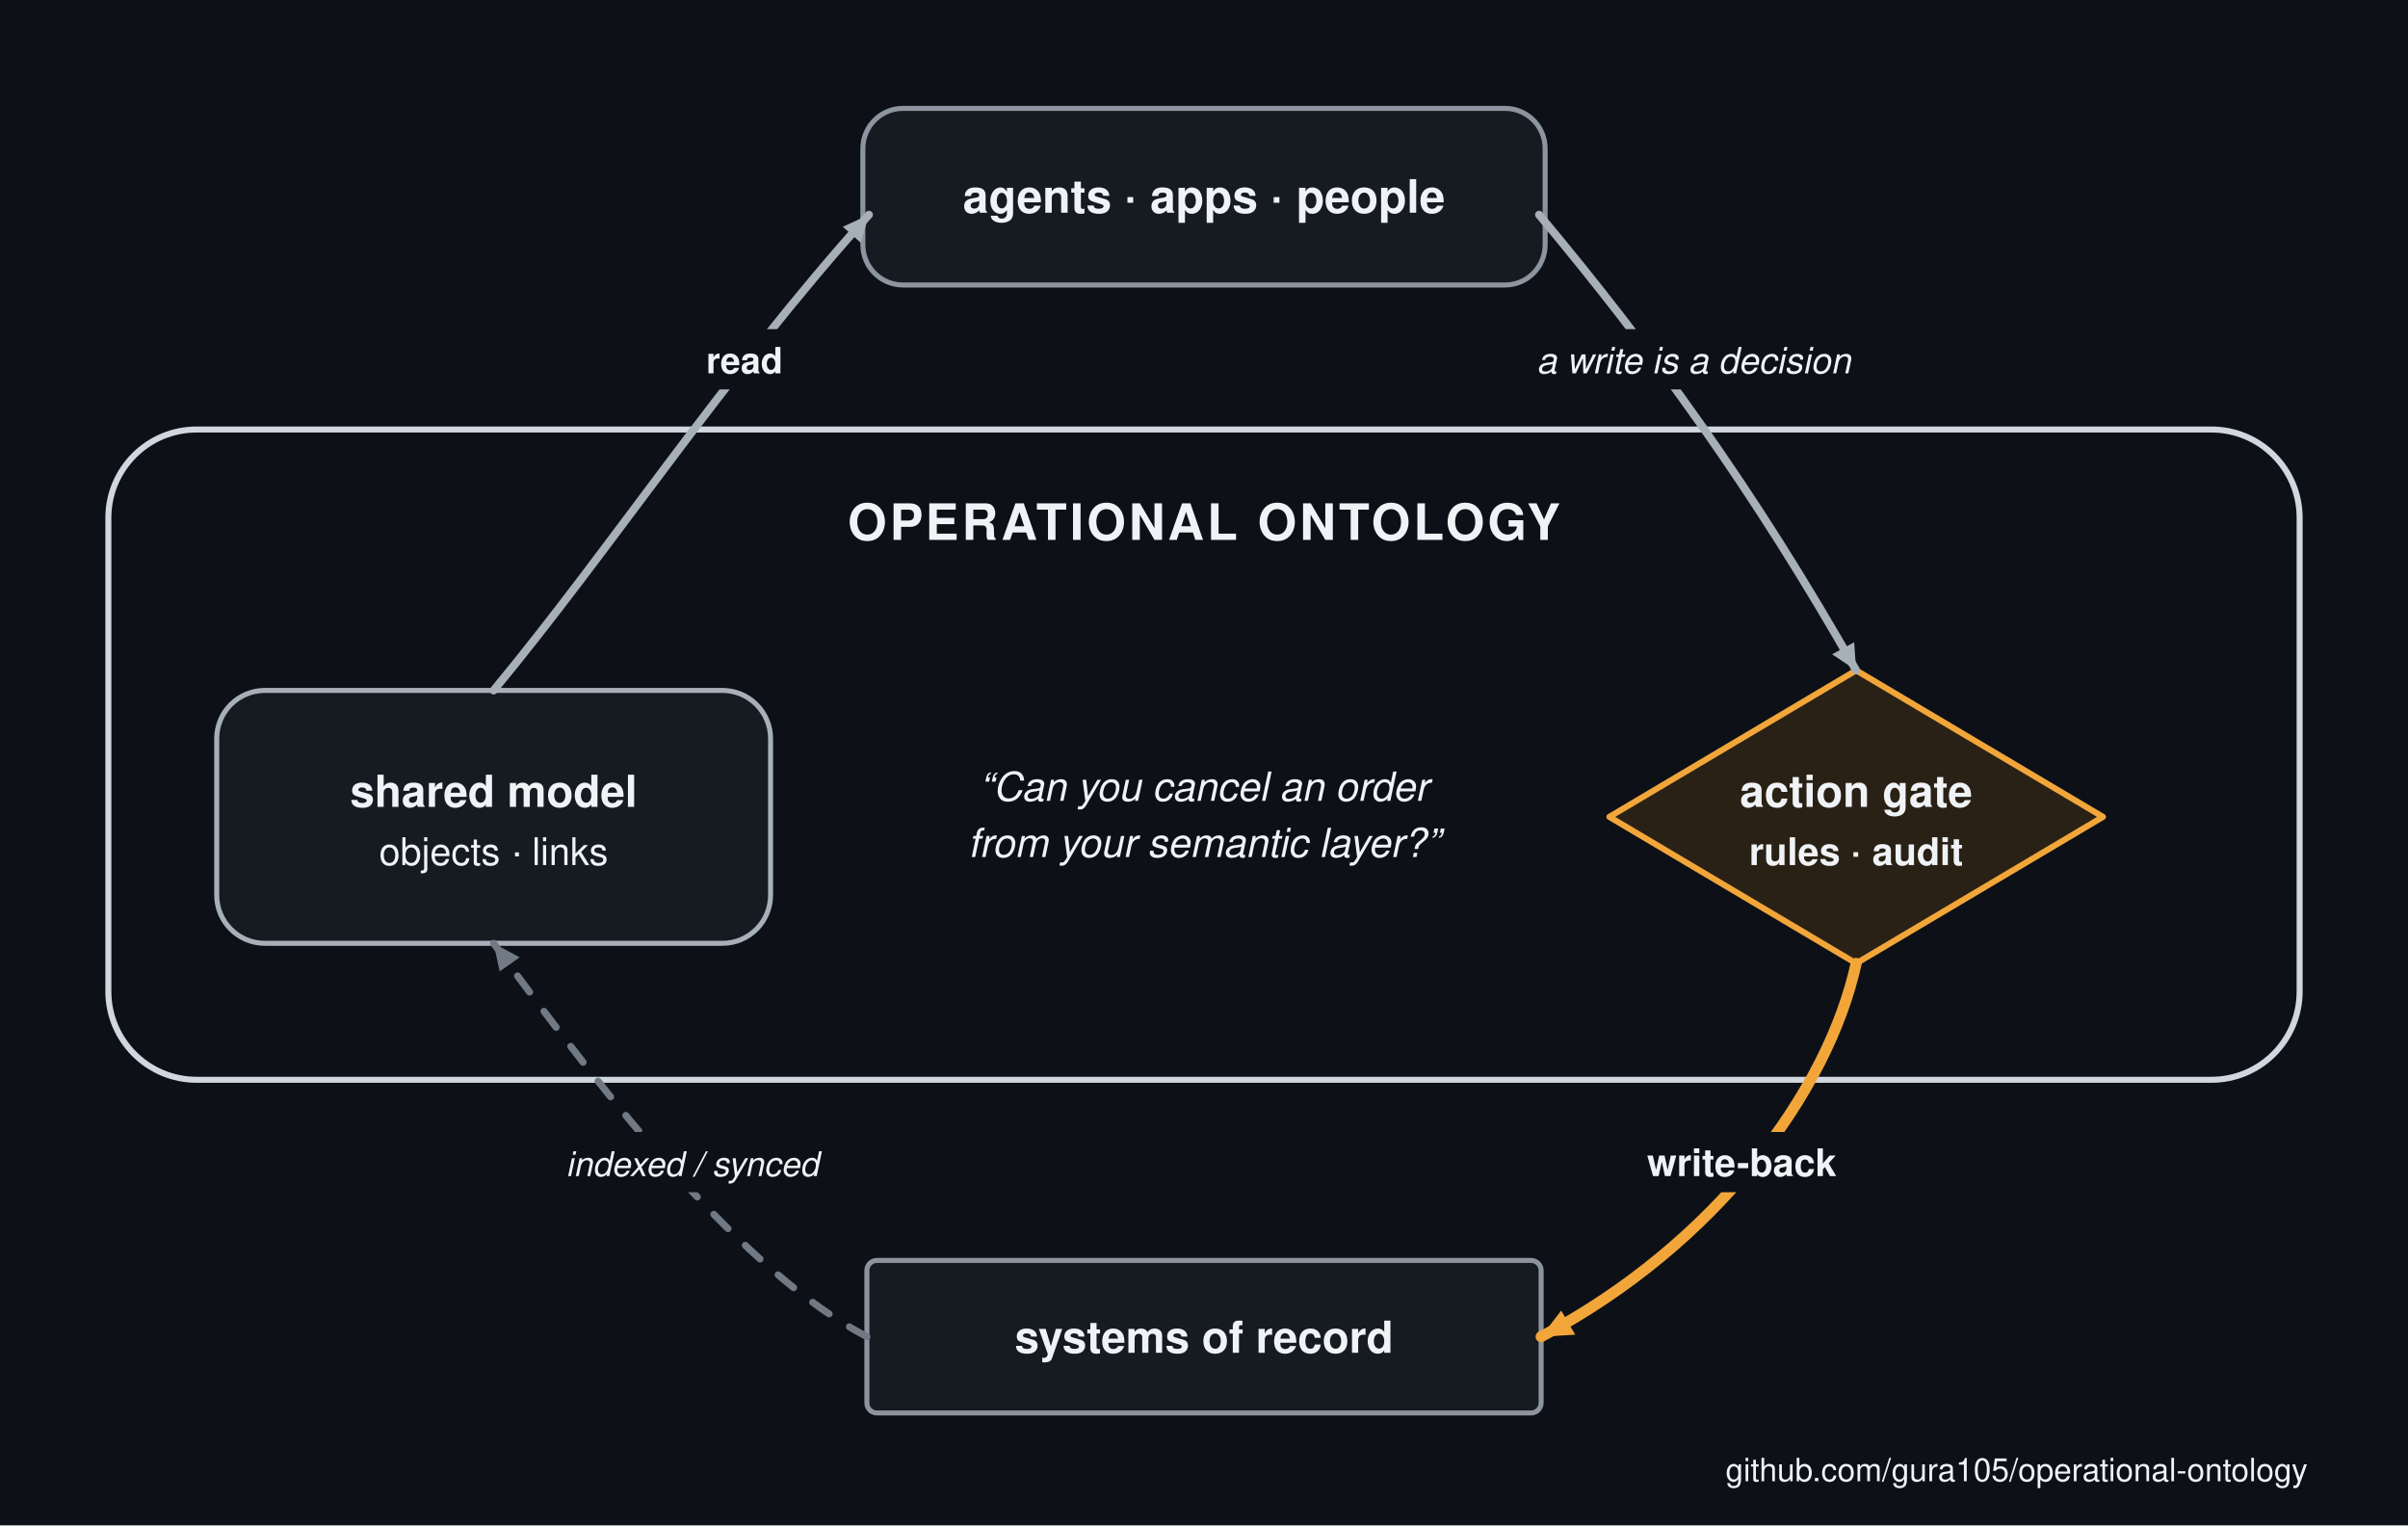
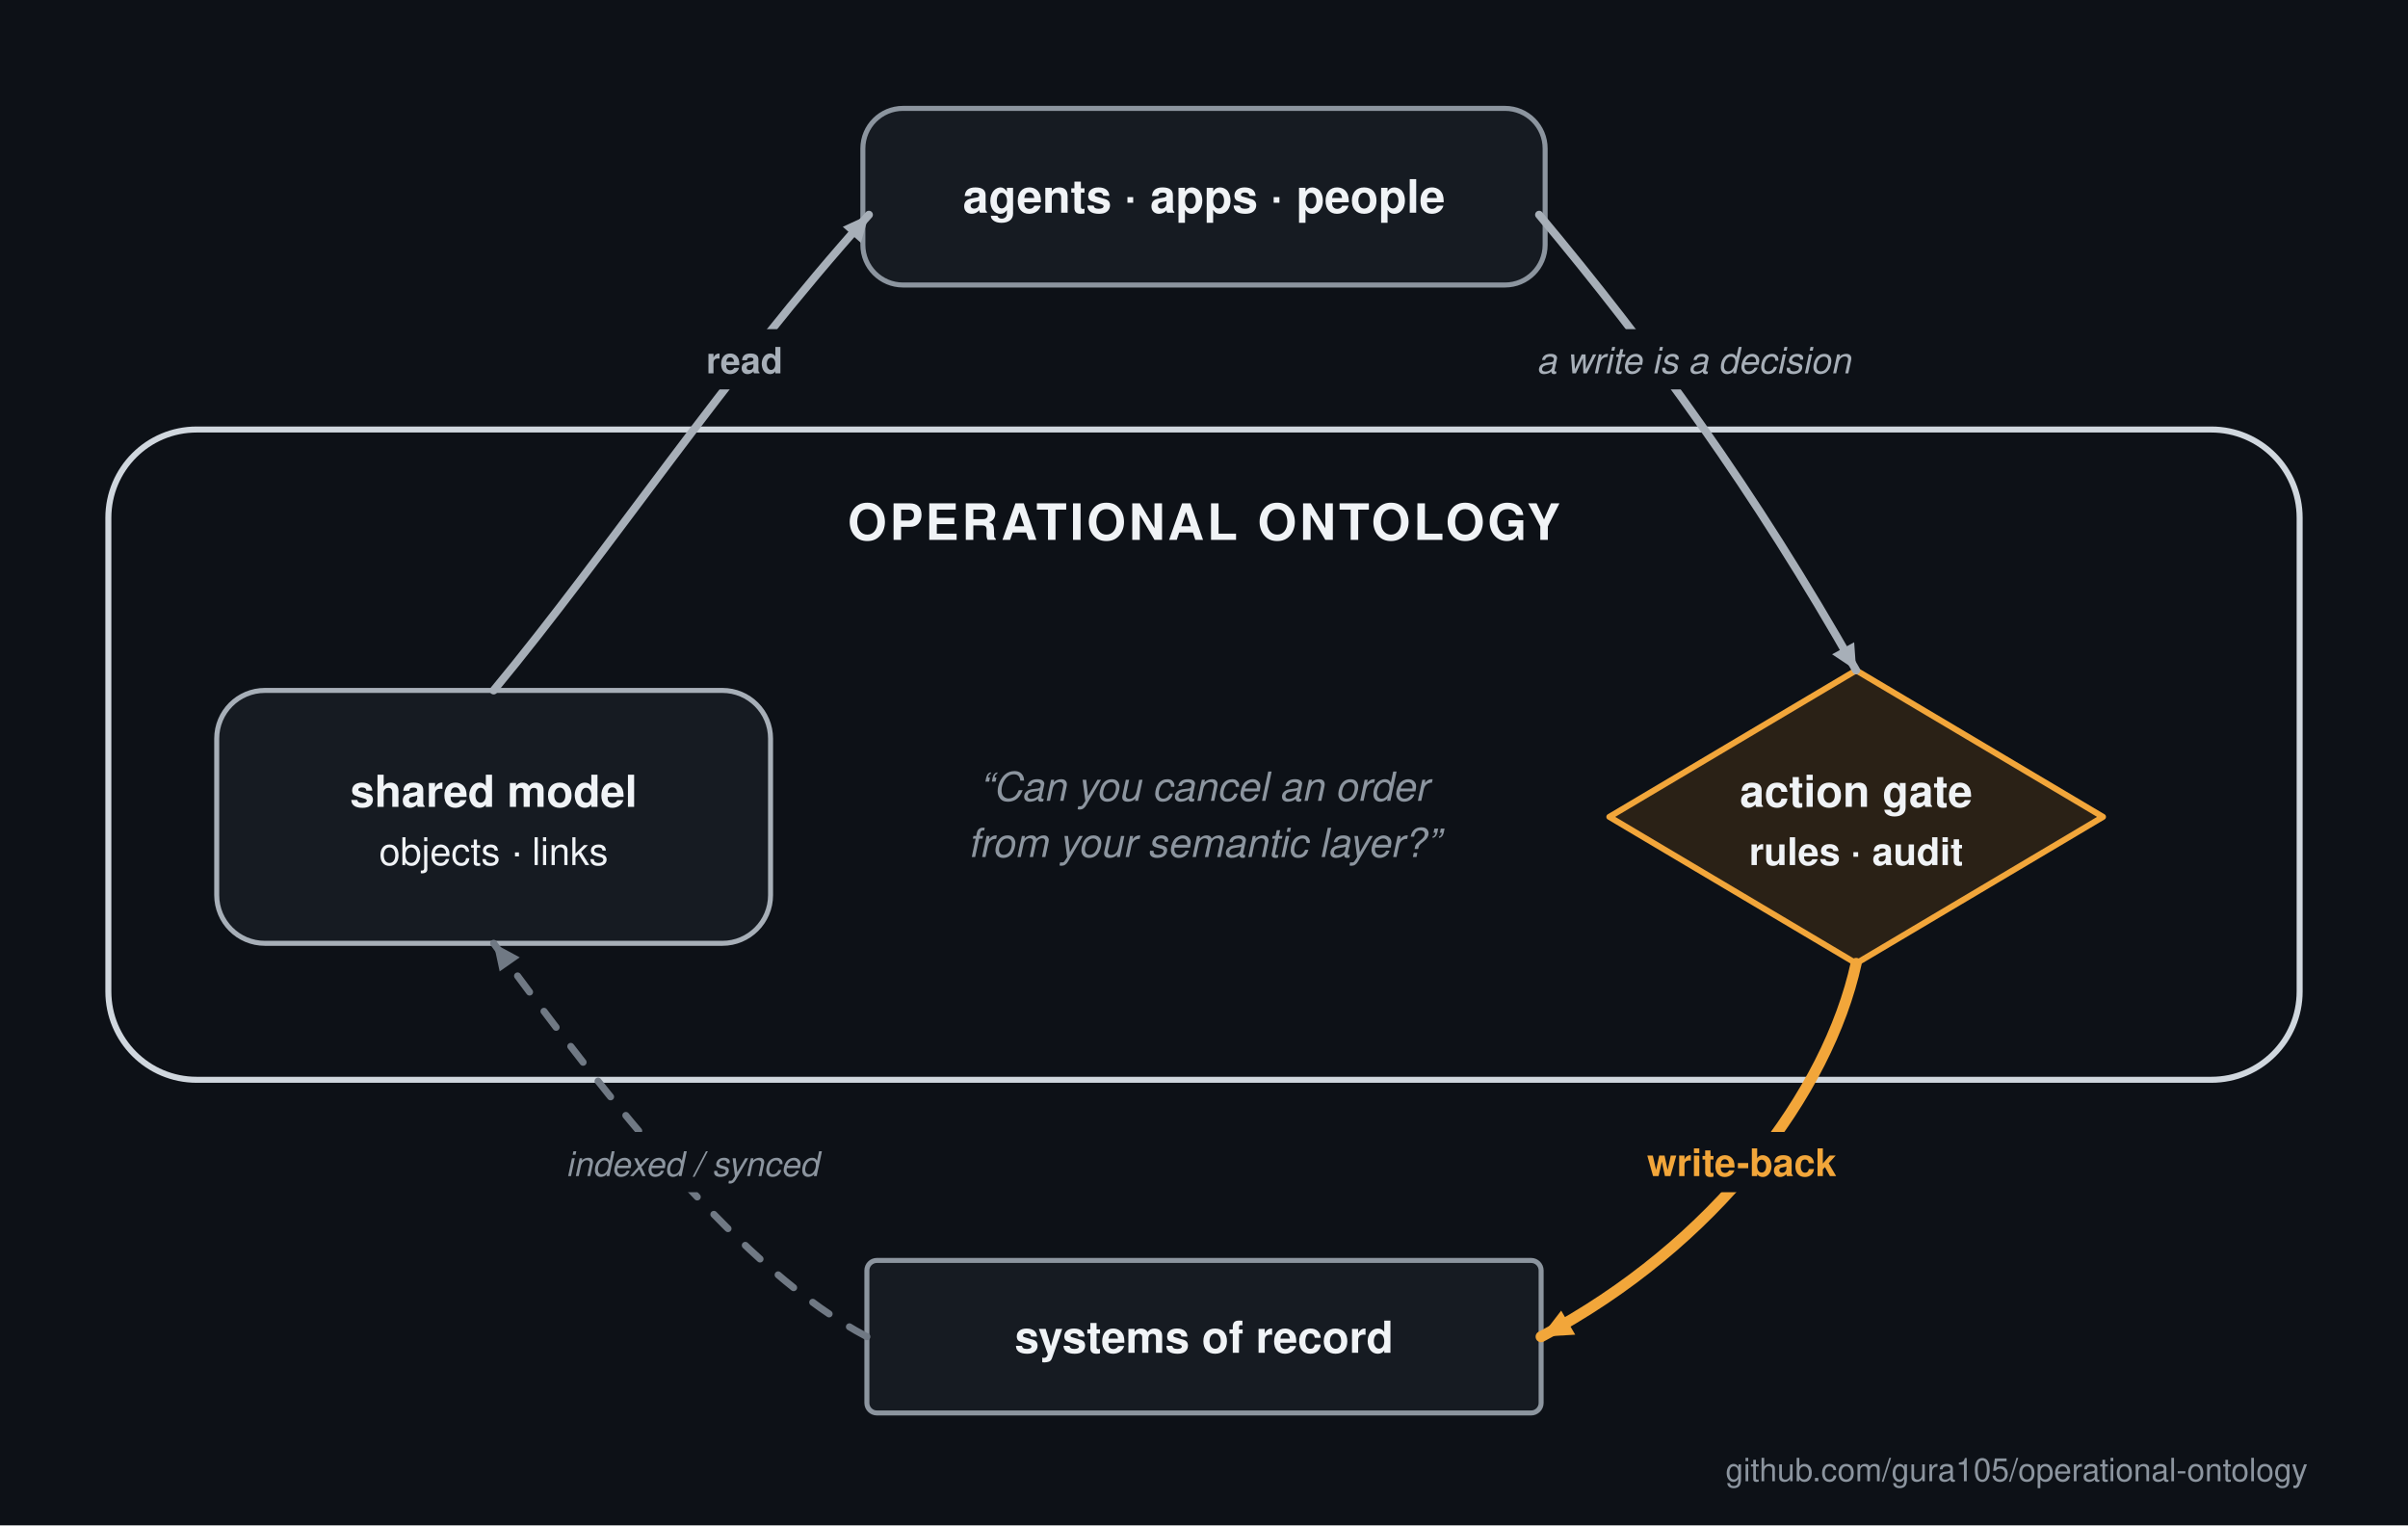
<svg xmlns="http://www.w3.org/2000/svg" viewBox="0 0 1200 760" role="img" aria-labelledby="title desc">
  <defs>
    <style>
      text {
        font-family: system-ui, -apple-system, BlinkMacSystemFont, "Segoe UI", Helvetica, Arial, sans-serif;
-         fill: #F0F3F6;
      }
    </style>
  </defs>
  <rect width="1200" height="760" fill="#0D1117" />
  <rect x="54" y="214" width="1092" height="324" rx="44" fill="#0D1117" stroke="#D0D7DE" stroke-width="3" />
-   <text x="600" y="269" text-anchor="middle" font-size="25" font-weight="760" letter-spacing="1.5">OPERATIONAL ONTOLOGY</text>
+   <text x="600" y="269" text-anchor="middle" font-size="25" font-weight="760" letter-spacing="1.5" fill="#F0F3F6">OPERATIONAL ONTOLOGY</text>
  <rect x="430" y="54" width="340" height="88" rx="20" fill="#161B22" stroke="#8C959F" stroke-width="2.5" />
-   <text x="600" y="106" text-anchor="middle" font-size="23" font-weight="700">agents · apps · people</text>
+   <text x="600" y="106" text-anchor="middle" font-size="23" font-weight="700" fill="#F0F3F6">agents · apps · people</text>
  <rect x="108" y="344" width="276" height="126" rx="24" fill="#161B22" stroke="#A7AFB8" stroke-width="2.5" />
-   <text x="246" y="402" text-anchor="middle" font-size="22" font-weight="700">shared model</text>
-   <text x="246" y="431" text-anchor="middle" font-size="19" font-weight="500">objects · links</text>
+   <text x="246" y="402" text-anchor="middle" font-size="22" font-weight="700" fill="#F0F3F6">shared model</text>
+   <text x="246" y="431" text-anchor="middle" font-size="19" font-weight="500" fill="#F0F3F6">objects · links</text>
  <path d="M 925 334 L 1048 407 L 925 480 L 802 407 Z" fill="#2A2116" stroke="#F2A63A" stroke-width="3" stroke-linejoin="round" />
-   <text x="925" y="402" text-anchor="middle" font-size="22" font-weight="750">action gate</text>
-   <text x="925" y="431" text-anchor="middle" font-size="19" font-weight="600">rules · audit</text>
+   <text x="925" y="402" text-anchor="middle" font-size="22" font-weight="750" fill="#F0F3F6">action gate</text>
+   <text x="925" y="431" text-anchor="middle" font-size="19" font-weight="600" fill="#F0F3F6">rules · audit</text>
  <text x="600" y="399" text-anchor="middle" font-size="20" font-style="italic" font-weight="500" fill="#8C959F">“Can you cancel an order</text>
  <text x="600" y="427" text-anchor="middle" font-size="20" font-style="italic" font-weight="500" fill="#8C959F">from your semantic layer?”</text>
  <rect x="432" y="628" width="336" height="76" rx="5" fill="#161B22" stroke="#8C959F" stroke-width="2.5" />
-   <text x="600" y="674" text-anchor="middle" font-size="22" font-weight="650">systems of record</text>
+   <text x="600" y="674" text-anchor="middle" font-size="22" font-weight="650" fill="#F0F3F6">systems of record</text>
  <path d="M 246 344 C 304 274 361 187 433 107" fill="none" stroke="#A7AFB8" stroke-width="4" stroke-linecap="round" />
  <path d="M 433 107 L 429 121 L 420 113 Z" fill="#A7AFB8" />
  <path d="M 432 666 C 371 634 305 551 246 470" fill="none" stroke="#707984" stroke-width="3.5" stroke-linecap="round" stroke-dasharray="10 12" />
  <path d="M 246 470 L 259 477 L 249 484 Z" fill="#707984" />
  <path d="M 767 107 C 823 174 874 244 925 334" fill="none" stroke="#A7AFB8" stroke-width="4" stroke-linecap="round" />
  <path d="M 925 334 L 913 326 L 924 320 Z" fill="#A7AFB8" />
  <path d="M 925 480 C 911 544 855 620 768 666" fill="none" stroke="#F2A63A" stroke-width="5.5" stroke-linecap="round" />
  <path d="M 768 666 L 778 653 L 785 665 Z" fill="#F2A63A" />
  <rect x="340" y="164" width="62" height="30" rx="6" fill="#0D1117" />
  <rect x="742" y="164" width="205" height="30" rx="6" fill="#0D1117" />
  <rect x="270" y="564" width="150" height="30" rx="6" fill="#0D1117" />
  <rect x="806" y="564" width="125" height="30" rx="6" fill="#0D1117" />
  <text x="371" y="186" text-anchor="middle" font-size="18" font-weight="600" fill="#A7AFB8">read</text>
  <text x="844" y="186" text-anchor="middle" font-size="18" font-style="italic" font-weight="500" fill="#A7AFB8">a write is a decision</text>
  <text x="345" y="586" text-anchor="middle" font-size="17" font-style="italic" font-weight="500" fill="#8C959F">indexed / synced</text>
  <text x="868" y="586" text-anchor="middle" font-size="19" font-weight="750" fill="#F2A63A">write-back</text>
  <text x="1150" y="738" text-anchor="end" font-size="16" font-weight="500" fill="#8C959F">github.com/gura105/operational-ontology</text>
</svg>
